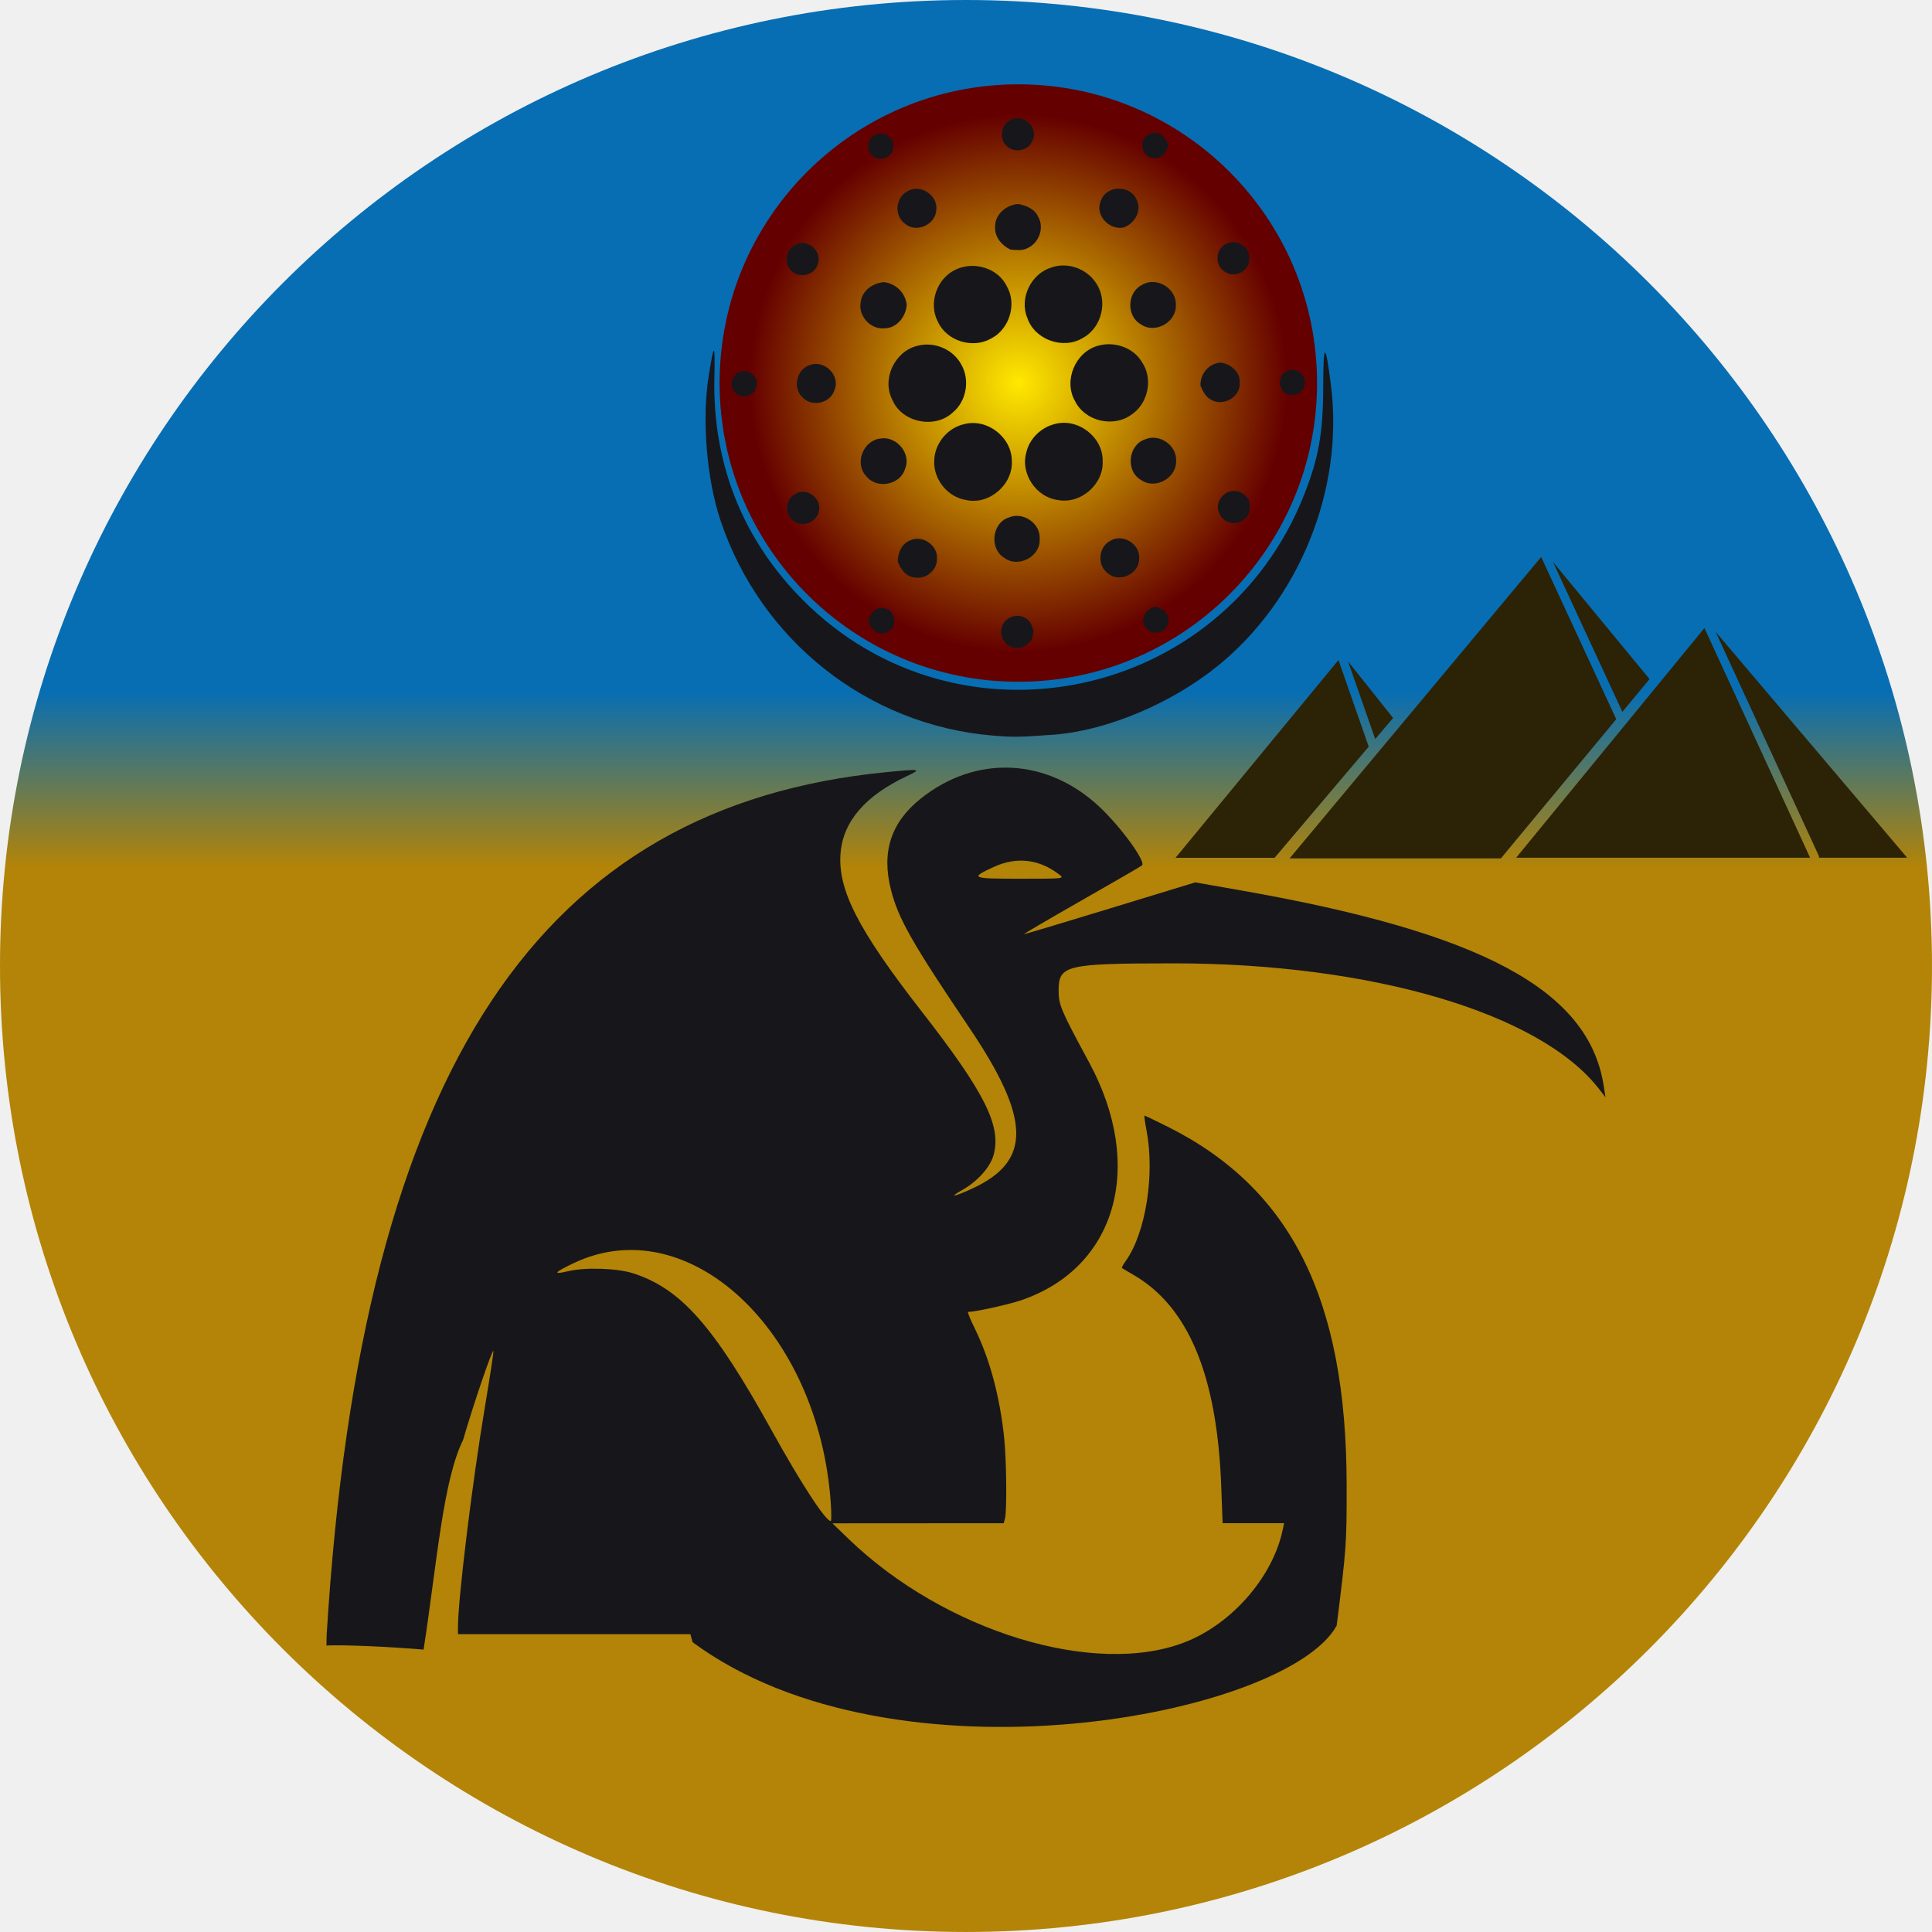
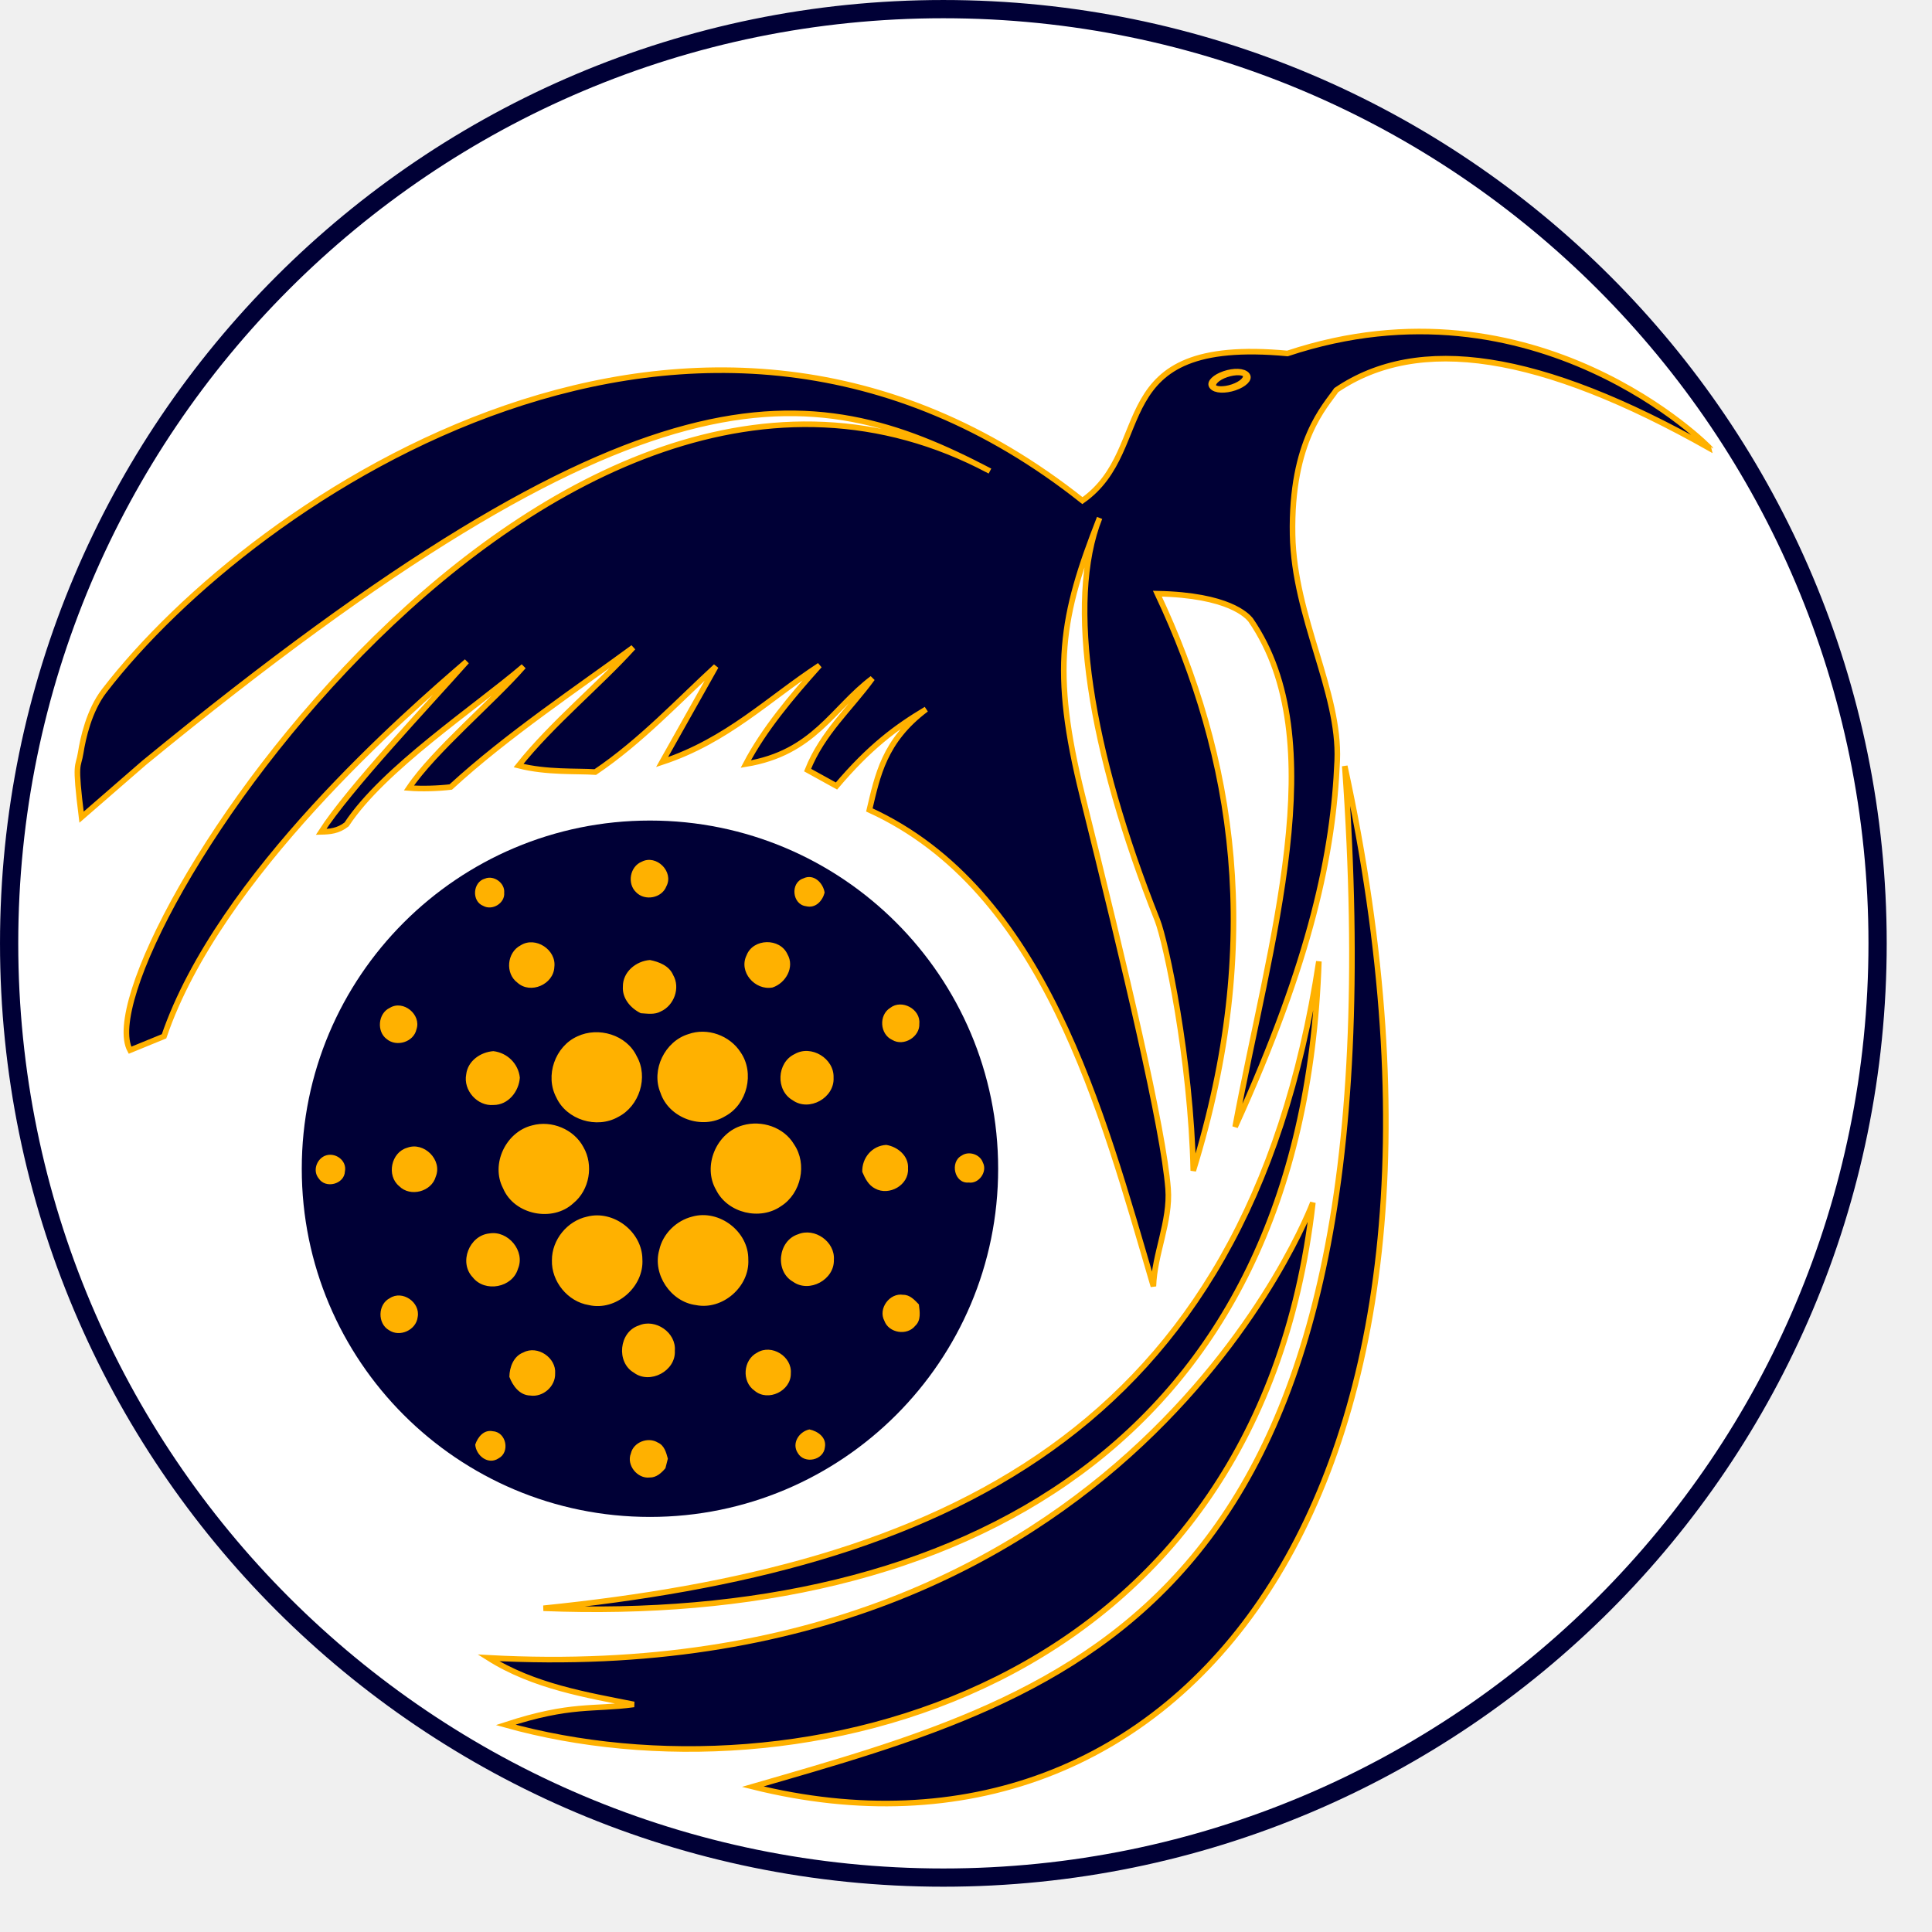
<svg xmlns="http://www.w3.org/2000/svg" xmlns:xlink="http://www.w3.org/1999/xlink" width="512" height="512" viewBox="0 0 135.467 135.467" version="1.1" id="svg5" xml:space="preserve">
  <defs id="defs2">
    <linearGradient id="linearGradient15698">
      <stop style="stop-color:#ffe900;stop-opacity:1;" offset="0" id="stop15694" />
      <stop style="stop-color:#650000;stop-opacity:1;" offset="0.9" id="stop15696" />
    </linearGradient>
    <linearGradient id="linearGradient15680">
      <stop style="stop-color:#b38407;stop-opacity:1;" offset="0.551" id="stop15676" />
      <stop style="stop-color:#076eb3;stop-opacity:1;" offset="0.642" id="stop15678" />
    </linearGradient>
    <linearGradient id="linearGradient5186">
      <stop style="stop-color:#339d43;stop-opacity:1;" offset="0" id="stop5182" />
      <stop style="stop-color:#339d43;stop-opacity:0;" offset="1" id="stop5184" />
    </linearGradient>
-     <linearGradient xlink:href="#linearGradient15680" id="linearGradient15682" x1="7.6293945e-06" y1="67.733" x2="135.467" y2="67.733" gradientUnits="userSpaceOnUse" gradientTransform="translate(-135.4667)" />
-     <radialGradient xlink:href="#linearGradient15698" id="radialGradient15700" cx="71.403" cy="26.858" fx="71.403" fy="26.858" r="20.946" gradientUnits="userSpaceOnUse" />
+     <linearGradient xlink:href="#linearGradient15680" id="linearGradient15682" x1="7.6293945e-06" y1="67.733" x2="135.467" y2="67.733" gradientUnits="userSpaceOnUse" gradientTransform="translate(-39.44805,-165.3077)" />
+     <radialGradient xlink:href="#linearGradient15698" id="radialGradient15700" cx="71.403" cy="26.858" fx="71.403" fy="26.858" r="20.946" gradientUnits="userSpaceOnUse" gradientTransform="translate(-165.3077,-96.01862)" />
  </defs>
  <g id="layer1">
-     <g id="g15732">
-       <circle style="fill:url(#linearGradient15682);fill-opacity:1;stroke-width:8.933" id="path9741" cx="-67.733" cy="67.733" r="67.733" transform="rotate(-90)" />
-       <path class="st0" d="M 93.851,46.28 82.424,60.148 h 6.947 l 6.6,-7.794 z m 2.576,5.54 1.252,-1.478 -3.156,-3.962 z m 8.813,8.366 8.087,-9.757 -5.264,-11.376 -17.639,21.133 z m 8.517,-10.274 1.904,-2.296 -6.763,-8.204 z m 5.753,-5.874 -13.201,16.102 h 20.611 z m 8.032,16.102 h 6.183 l -13.426,-15.835 7.218,15.676 c 0.025,0.05 0.033,0.104 0.025,0.159 z" id="path11612" style="fill:#2c2206;fill-opacity:1;stroke-width:0.417" />
-       <path style="fill:#17171b;fill-opacity:1;stroke-width:0.15" d="m 48.56,115.145 -0.153,-0.561 h -8.148 -8.148 v -0.5 c 0,-1.942 0.992,-10.062 1.876,-15.352 0.364,-2.176 0.638,-3.979 0.609,-4.008 -0.093,-0.093 -1.443,3.873 -2.122,6.235 -1.415,2.854 -1.835,8.634 -2.773,14.707 -2.273,-0.196 -5.597,-0.348 -6.812,-0.287 0.01,-0.715 0.015,-0.737 0.015,-0.737 2.457,-40.208 15.257,-58.131 39.196,-60.496 2.473,-0.244 2.55,-0.23 1.474,0.279 -2.904,1.374 -4.449,3.167 -4.634,5.378 -0.216,2.577 1.224,5.388 5.711,11.151 4.414,5.67 5.583,8.012 5.014,10.044 -0.242,0.864 -1.15,1.865 -2.243,2.472 -0.976,0.542 -0.455,0.436 0.833,-0.171 4.091,-1.924 4.01,-4.869 -0.31,-11.267 -3.978,-5.891 -4.953,-7.608 -5.469,-9.624 -0.682,-2.665 -0.013,-4.731 2.074,-6.405 3.86,-3.096 8.85,-2.877 12.518,0.548 1.513,1.413 3.288,3.848 3.009,4.128 -0.054,0.055 -1.965,1.162 -4.245,2.461 -2.28,1.299 -4.094,2.362 -4.031,2.363 0.063,8.67e-4 2.79,-0.816 6.06,-1.816 l 5.945,-1.817 3.217,0.565 c 16.915,2.97 24.372,6.984 25.422,13.682 l 0.129,0.823 -0.461,-0.593 c -4.135,-5.324 -15.963,-8.808 -29.879,-8.799 -7.496,0.005 -8.005,0.126 -8.005,1.904 0,1.013 0.142,1.347 2.145,5.055 3.934,7.28 1.899,14.388 -4.769,16.663 -0.892,0.304 -3.235,0.82 -3.725,0.82 -0.055,0 0.157,0.522 0.47,1.16 1.047,2.131 1.763,4.796 2.06,7.668 0.163,1.572 0.199,5.121 0.058,5.649 l -0.09,0.337 -6.005,0.004 -6.005,0.004 1.122,1.083 c 6.754,6.521 17.36,9.752 23.683,7.216 3.252,-1.304 6.076,-4.571 6.762,-7.822 l 0.103,-0.486 H 87.884 85.726 l -0.096,-2.581 c -0.289,-7.772 -2.298,-12.606 -6.165,-14.839 -0.409,-0.236 -0.767,-0.449 -0.797,-0.473 -0.03,-0.025 0.09,-0.247 0.267,-0.495 1.403,-1.97 2.052,-6.076 1.451,-9.181 -0.108,-0.556 -0.167,-1.01 -0.133,-1.01 0.034,0 0.744,0.339 1.577,0.754 8.706,4.335 12.589,12.105 12.594,25.206 0.002,4.097 -0.014,4.313 -0.699,9.801 -3.471,6.316 -30.972,11.646 -45.164,1.16 z m 9.688,-9.813 C 57.391,93.252 48.236,84.743 40.215,88.573 c -1.377,0.657 -1.49,0.824 -0.38,0.56 1.193,-0.284 3.424,-0.213 4.546,0.145 3.351,1.069 5.667,3.688 9.696,10.964 2.087,3.768 3.809,6.412 4.177,6.412 0.048,0 0.045,-0.595 -0.006,-1.321 z M 74.29,61.336 c -1.4,-1.094 -2.99,-1.287 -4.582,-0.559 -1.73,0.792 -1.632,0.837 1.833,0.837 3.057,0 3.1,-0.005 2.749,-0.279 z M 69.614,51.577 C 60.841,50.846 53.344,44.922 50.519,36.49 49.55,33.598 49.207,29.444 49.687,26.394 c 0.381,-2.422 0.461,-2.409 0.405,0.065 -0.138,6.029 1.977,11.36 6.19,15.599 10.892,10.963 29.438,7.089 35.151,-7.343 1.033,-2.608 1.339,-4.342 1.347,-7.625 0.008,-3.143 0.156,-3.157 0.546,-0.053 0.918,7.293 -2.228,15.051 -7.985,19.692 -3.257,2.625 -7.785,4.515 -11.466,4.785 -2.388,0.176 -2.826,0.182 -4.26,0.062 z" id="path1945" />
-       <circle style="fill:url(#radialGradient15700);fill-opacity:1;stroke-width:8.563" id="path5315" cx="71.403" cy="26.858" r="20.946" />
-       <path d="m 70.91,8.387 c 0.877,-0.457 1.946,0.603 1.481,1.479 -0.27,0.714 -1.296,0.904 -1.82,0.36 -0.555,-0.522 -0.374,-1.554 0.339,-1.838 m -9.428,1.016 c 0.532,-0.219 1.206,0.269 1.152,0.849 0.057,0.63 -0.714,1.094 -1.257,0.794 C 60.658,10.768 60.741,9.601 61.482,9.404 M 80.791,11.065 c -0.832,-0.101 -0.964,-1.409 -0.163,-1.672 0.621,-0.303 1.191,0.265 1.282,0.854 -0.13,0.503 -0.551,0.963 -1.12,0.818 m -17.164,2.352 c 0.89,-0.563 2.16,0.275 2.023,1.309 -0.046,1.044 -1.433,1.649 -2.215,0.943 -0.756,-0.554 -0.642,-1.826 0.192,-2.253 m 13.589,0.597 c 0.397,-1.024 2.006,-1.054 2.458,-0.058 0.447,0.775 -0.103,1.736 -0.899,1.999 -1.054,0.197 -2.056,-0.943 -1.56,-1.941 m -7.442,1.883 c -0.009,-0.88 0.793,-1.535 1.629,-1.595 0.555,0.111 1.159,0.347 1.397,0.907 0.443,0.772 0.05,1.835 -0.751,2.189 -0.366,0.205 -0.8,0.128 -1.198,0.104 -0.61,-0.299 -1.123,-0.887 -1.076,-1.605 m -14.02,1.282 c 0.813,-0.5 1.91,0.412 1.602,1.296 -0.17,0.764 -1.197,1.075 -1.784,0.587 -0.627,-0.457 -0.527,-1.556 0.181,-1.883 m 30.107,-0.002 c 0.69,-0.536 1.828,0.079 1.746,0.95 0.046,0.794 -0.938,1.393 -1.623,0.984 -0.754,-0.339 -0.831,-1.499 -0.123,-1.934 m -12.144,1.582 c 1.139,-0.409 2.491,0.08 3.14,1.095 0.856,1.241 0.401,3.131 -0.928,3.843 -1.376,0.842 -3.386,0.128 -3.895,-1.409 -0.577,-1.376 0.264,-3.098 1.683,-3.529 m -6.68,0.135 c 1.262,-0.596 2.96,-0.096 3.569,1.195 0.717,1.256 0.163,3.006 -1.12,3.654 -1.284,0.729 -3.095,0.176 -3.717,-1.173 -0.697,-1.304 -0.078,-3.076 1.267,-3.677 M 60.349,21.18 c 0.096,-0.813 0.863,-1.342 1.637,-1.397 0.834,0.101 1.5,0.748 1.59,1.592 -0.055,0.835 -0.7,1.652 -1.585,1.647 -0.974,0.084 -1.828,-0.885 -1.642,-1.842 M 80.104,19.96 c 1,-0.582 2.388,0.265 2.344,1.414 0.069,1.217 -1.468,2.075 -2.463,1.361 -1.034,-0.594 -0.954,-2.268 0.12,-2.775 m -15.786,4.289 c 1.169,-0.322 2.506,0.229 3.08,1.304 0.628,1.082 0.371,2.585 -0.604,3.378 -1.251,1.164 -3.559,0.697 -4.225,-0.892 -0.765,-1.456 0.164,-3.407 1.75,-3.791 m 12.67,-0.006 c 1.137,-0.325 2.472,0.113 3.083,1.149 0.808,1.184 0.422,2.951 -0.781,3.714 -1.26,0.887 -3.212,0.421 -3.905,-0.965 -0.841,-1.434 0.005,-3.46 1.602,-3.898 m -20.191,1.351 c 1.01,-0.382 2.13,0.733 1.72,1.734 -0.25,0.912 -1.536,1.25 -2.2,0.577 -0.777,-0.632 -0.489,-2.037 0.479,-2.311 m 27.377,1.453 c -0.029,-0.837 0.583,-1.578 1.441,-1.624 0.692,0.11 1.364,0.668 1.31,1.421 0.063,0.995 -1.135,1.671 -1.982,1.203 -0.397,-0.202 -0.601,-0.609 -0.769,-1 m -32.344,-0.962 c 0.608,-0.265 1.359,0.261 1.221,0.936 -0.033,0.764 -1.161,1.058 -1.575,0.419 -0.366,-0.443 -0.147,-1.127 0.355,-1.356 z m 38.315,-0.015 c 0.428,-0.305 1.114,-0.086 1.284,0.414 0.288,0.546 -0.24,1.294 -0.854,1.202 -0.863,0.079 -1.142,-1.236 -0.43,-1.616 m -22.527,3.668 c 1.599,-0.416 3.318,0.918 3.328,2.564 0.104,1.664 -1.589,3.139 -3.225,2.755 -1.265,-0.204 -2.258,-1.422 -2.217,-2.701 -0.003,-1.223 0.919,-2.359 2.114,-2.618 m 6.332,-0.003 c 1.623,-0.454 3.393,0.904 3.367,2.588 0.086,1.633 -1.554,3.059 -3.157,2.735 -1.508,-0.195 -2.621,-1.852 -2.2,-3.315 0.213,-0.975 1.027,-1.768 1.99,-2.007 m -12.21,1.013 c 1.123,-0.192 2.176,1.061 1.72,2.128 -0.332,1.136 -1.986,1.445 -2.717,0.516 -0.858,-0.891 -0.217,-2.521 0.997,-2.644 m 18.571,0.05 c 1.001,-0.419 2.231,0.447 2.154,1.534 0.04,1.196 -1.477,2.021 -2.457,1.323 -1.109,-0.627 -0.907,-2.472 0.303,-2.857 m 5.191,5.206 c -0.392,-0.731 0.32,-1.7 1.132,-1.564 0.404,-0.007 0.687,0.311 0.945,0.579 0.053,0.433 0.142,0.95 -0.217,1.284 -0.488,0.618 -1.594,0.442 -1.859,-0.298 m -29.754,-1.361 c 0.758,-0.505 1.85,0.248 1.679,1.135 -0.091,0.784 -1.079,1.232 -1.729,0.787 -0.698,-0.404 -0.673,-1.554 0.05,-1.922 m 14.985,1.642 c 0.993,-0.438 2.258,0.426 2.164,1.52 0.074,1.209 -1.491,2.045 -2.462,1.32 -1.078,-0.623 -0.899,-2.456 0.298,-2.84 m -6.94,1.619 c 0.846,-0.445 1.981,0.324 1.904,1.27 0.026,0.777 -0.733,1.44 -1.5,1.325 -0.635,-0.014 -1.049,-0.583 -1.253,-1.125 0.01,-0.59 0.253,-1.248 0.849,-1.47 m 14.059,0.014 c 0.87,-0.537 2.106,0.234 2.023,1.247 0.022,1.058 -1.375,1.736 -2.184,1.041 -0.784,-0.545 -0.688,-1.854 0.161,-2.287 m 2.445,6.044 c -0.387,-0.585 0.069,-1.291 0.697,-1.424 0.505,0.103 1.039,0.483 0.933,1.068 -0.074,0.792 -1.233,1.036 -1.63,0.356 M 60.891,43.455 c 0.154,-0.464 0.527,-0.925 1.073,-0.804 0.796,0.057 1.032,1.256 0.336,1.626 -0.627,0.422 -1.353,-0.156 -1.409,-0.822 m 9.363,0.532 c 0.152,-0.686 1.041,-1.02 1.626,-0.656 0.387,0.166 0.5,0.599 0.599,0.967 -0.053,0.192 -0.101,0.383 -0.147,0.575 -0.24,0.284 -0.548,0.568 -0.947,0.558 -0.741,0.087 -1.41,-0.751 -1.132,-1.445" id="path10172" style="fill:#17171b;fill-opacity:1;stroke-width:0.02" />
+     <circle style="fill:url(#linearGradient15682);fill-opacity:1;stroke-width:8.933" id="path9741" cx="28.285" cy="-97.574" r="67.733" transform="rotate(-90)" />
+     <path class="st0" d="m -71.457,-49.739 -11.426,13.869 h 6.947 l 6.6,-7.794 z m 2.576,5.54 1.252,-1.478 -3.156,-3.962 z m 8.813,8.366 8.087,-9.757 -5.264,-11.376 -17.639,21.133 z m 8.517,-10.274 1.904,-2.296 -6.763,-8.204 z m 5.753,-5.874 -13.201,16.102 h 20.611 z m 8.032,16.102 h 6.183 l -13.426,-15.835 7.218,15.676 c 0.025,0.05 0.033,0.104 0.025,0.159 z" id="path11612" style="fill:#2c2206;fill-opacity:1;stroke-width:0.417" />
+     <path style="fill:#17171b;fill-opacity:1;stroke-width:0.15" d="m -116.747,19.126 -0.153,-0.561 h -8.148 -8.148 v -0.5 c 0,-1.942 0.992,-10.062 1.876,-15.352 0.363,-2.176 0.638,-3.979 0.609,-4.008 -0.093,-0.093 -1.443,3.873 -2.122,6.235 -1.415,2.854 -1.835,8.634 -2.773,14.707 -2.273,-0.196 -5.597,-0.348 -6.812,-0.287 0.01,-0.715 0.015,-0.737 0.015,-0.737 2.457,-40.208 15.257,-58.131 39.196,-60.496 2.473,-0.244 2.55,-0.23 1.474,0.279 -2.904,1.374 -4.449,3.167 -4.634,5.378 -0.216,2.577 1.224,5.388 5.711,11.151 4.414,5.67 5.583,8.012 5.014,10.044 -0.242,0.864 -1.15,1.865 -2.243,2.472 -0.976,0.542 -0.455,0.436 0.833,-0.171 4.091,-1.924 4.01,-4.869 -0.31,-11.267 -3.978,-5.891 -4.953,-7.608 -5.469,-9.624 -0.682,-2.665 -0.013,-4.731 2.074,-6.405 3.86,-3.096 8.85,-2.877 12.518,0.548 1.513,1.413 3.288,3.848 3.009,4.128 -0.054,0.055 -1.965,1.162 -4.245,2.461 -2.28,1.299 -4.094,2.362 -4.031,2.363 0.063,8.67e-4 2.79,-0.816 6.06,-1.816 l 5.945,-1.817 3.217,0.565 c 16.915,2.97 24.372,6.984 25.422,13.682 l 0.129,0.823 -0.461,-0.593 c -4.135,-5.324 -15.963,-8.808 -29.879,-8.799 -7.496,0.005 -8.005,0.126 -8.005,1.904 0,1.013 0.142,1.347 2.145,5.055 3.934,7.28 1.899,14.388 -4.769,16.663 -0.892,0.304 -3.235,0.82 -3.725,0.82 -0.055,0 0.157,0.522 0.47,1.16 1.047,2.131 1.763,4.796 2.06,7.668 0.163,1.572 0.199,5.121 0.058,5.648 l -0.09,0.337 -6.005,0.004 -6.005,0.004 1.122,1.083 c 6.754,6.521 17.36,9.752 23.683,7.216 3.252,-1.304 6.076,-4.571 6.762,-7.822 l 0.103,-0.486 h -2.158 -2.158 l -0.096,-2.581 c -0.289,-7.772 -2.298,-12.606 -6.165,-14.839 -0.409,-0.236 -0.767,-0.449 -0.797,-0.473 -0.03,-0.025 0.09,-0.247 0.267,-0.495 1.403,-1.97 2.052,-6.076 1.451,-9.181 -0.108,-0.556 -0.167,-1.01 -0.133,-1.01 0.034,0 0.744,0.339 1.577,0.754 8.706,4.335 12.589,12.105 12.594,25.206 0.002,4.097 -0.014,4.313 -0.699,9.801 -3.471,6.316 -30.972,11.646 -45.164,1.16 z m 9.688,-9.813 c -0.857,-12.08 -10.012,-20.589 -18.033,-16.759 -1.377,0.657 -1.49,0.824 -0.38,0.56 1.193,-0.284 3.424,-0.213 4.546,0.145 3.351,1.069 5.667,3.688 9.696,10.964 2.087,3.768 3.809,6.412 4.177,6.412 0.048,0 0.045,-0.595 -0.006,-1.321 z m 16.042,-43.996 c -1.4,-1.094 -2.99,-1.287 -4.582,-0.559 -1.73,0.792 -1.632,0.837 1.833,0.837 3.057,0 3.1,-0.005 2.749,-0.279 z m -4.676,-9.759 c -8.773,-0.732 -16.27,-6.655 -19.095,-15.087 -0.969,-2.892 -1.312,-7.046 -0.832,-10.096 0.381,-2.422 0.461,-2.409 0.405,0.065 -0.138,6.029 1.977,11.36 6.19,15.599 10.892,10.963 29.438,7.089 35.151,-7.343 1.033,-2.608 1.339,-4.342 1.347,-7.625 0.008,-3.143 0.156,-3.157 0.546,-0.053 0.918,7.293 -2.228,15.051 -7.985,19.692 -3.257,2.625 -7.785,4.515 -11.466,4.785 -2.388,0.176 -2.826,0.182 -4.26,0.062 z" id="path1945" />
+     <circle style="fill:url(#radialGradient15700);fill-opacity:1;stroke-width:8.563" id="path5315" cx="-93.905" cy="-69.161" r="20.946" />
+     <path d="m -94.398,-87.631 c 0.877,-0.457 1.946,0.603 1.481,1.479 -0.27,0.714 -1.296,0.904 -1.82,0.36 -0.555,-0.522 -0.374,-1.554 0.339,-1.838 m -9.428,1.016 c 0.532,-0.219 1.206,0.269 1.152,0.849 0.057,0.63 -0.714,1.094 -1.257,0.794 -0.719,-0.278 -0.637,-1.446 0.104,-1.643 m 19.309,1.661 c -0.832,-0.101 -0.964,-1.409 -0.163,-1.672 0.621,-0.303 1.191,0.265 1.282,0.854 -0.13,0.503 -0.551,0.963 -1.12,0.818 m -17.164,2.352 c 0.89,-0.563 2.16,0.275 2.023,1.309 -0.046,1.044 -1.433,1.649 -2.215,0.943 -0.756,-0.554 -0.642,-1.826 0.192,-2.253 m 13.589,0.597 c 0.397,-1.024 2.006,-1.054 2.458,-0.058 0.447,0.775 -0.103,1.736 -0.899,1.999 -1.054,0.197 -2.056,-0.943 -1.56,-1.941 m -7.442,1.883 c -0.009,-0.88 0.793,-1.535 1.629,-1.595 0.555,0.111 1.159,0.347 1.397,0.907 0.443,0.772 0.05,1.835 -0.751,2.189 -0.366,0.205 -0.8,0.128 -1.198,0.104 -0.61,-0.299 -1.123,-0.887 -1.076,-1.605 m -14.02,1.282 c 0.813,-0.5 1.91,0.412 1.602,1.296 -0.17,0.764 -1.197,1.075 -1.784,0.587 -0.627,-0.457 -0.527,-1.556 0.181,-1.883 m 30.107,-0.002 c 0.69,-0.536 1.828,0.079 1.746,0.95 0.046,0.794 -0.938,1.393 -1.623,0.984 -0.754,-0.339 -0.831,-1.499 -0.123,-1.934 m -12.144,1.582 c 1.139,-0.409 2.491,0.08 3.14,1.095 0.856,1.241 0.401,3.131 -0.928,3.843 -1.376,0.842 -3.386,0.128 -3.895,-1.409 -0.577,-1.376 0.264,-3.098 1.683,-3.529 m -6.68,0.135 c 1.262,-0.596 2.96,-0.096 3.569,1.195 0.717,1.256 0.163,3.006 -1.12,3.654 -1.284,0.729 -3.095,0.176 -3.717,-1.173 -0.697,-1.304 -0.078,-3.076 1.267,-3.677 m -6.689,2.287 c 0.096,-0.813 0.863,-1.342 1.637,-1.397 0.834,0.101 1.5,0.748 1.59,1.592 -0.055,0.835 -0.7,1.652 -1.585,1.647 -0.974,0.084 -1.828,-0.885 -1.642,-1.842 m 19.756,-1.22 c 1,-0.582 2.388,0.265 2.344,1.414 0.069,1.217 -1.468,2.075 -2.463,1.361 -1.034,-0.594 -0.954,-2.268 0.12,-2.775 m -15.786,4.289 c 1.169,-0.322 2.506,0.229 3.08,1.304 0.628,1.082 0.371,2.585 -0.604,3.378 -1.251,1.164 -3.559,0.697 -4.225,-0.892 -0.765,-1.456 0.164,-3.407 1.75,-3.791 m 12.67,-0.006 c 1.137,-0.325 2.472,0.113 3.083,1.149 0.808,1.184 0.422,2.951 -0.781,3.714 -1.26,0.887 -3.212,0.421 -3.905,-0.965 -0.841,-1.434 0.005,-3.46 1.602,-3.898 m -20.191,1.351 c 1.01,-0.382 2.13,0.733 1.72,1.734 -0.25,0.912 -1.536,1.25 -2.2,0.577 -0.777,-0.632 -0.489,-2.037 0.479,-2.311 m 27.377,1.453 c -0.029,-0.837 0.583,-1.578 1.441,-1.624 0.692,0.11 1.364,0.668 1.31,1.421 0.063,0.995 -1.135,1.671 -1.982,1.203 -0.397,-0.202 -0.601,-0.609 -0.769,-1 m -32.344,-0.962 c 0.608,-0.265 1.359,0.261 1.221,0.936 -0.033,0.764 -1.161,1.058 -1.575,0.419 -0.366,-0.443 -0.147,-1.127 0.354,-1.356 z m 38.315,-0.015 c 0.428,-0.305 1.114,-0.086 1.284,0.414 0.288,0.546 -0.24,1.294 -0.854,1.202 -0.863,0.079 -1.142,-1.236 -0.43,-1.616 m -22.527,3.668 c 1.599,-0.416 3.318,0.918 3.328,2.564 0.104,1.664 -1.589,3.139 -3.225,2.755 -1.265,-0.204 -2.258,-1.422 -2.217,-2.701 -0.003,-1.223 0.919,-2.359 2.114,-2.618 m 6.332,-0.003 c 1.623,-0.454 3.393,0.904 3.367,2.588 0.086,1.633 -1.554,3.059 -3.157,2.735 -1.508,-0.195 -2.621,-1.852 -2.2,-3.315 0.213,-0.975 1.027,-1.768 1.99,-2.007 m -12.21,1.013 c 1.123,-0.192 2.176,1.061 1.72,2.128 -0.332,1.136 -1.986,1.445 -2.717,0.516 -0.858,-0.891 -0.217,-2.521 0.997,-2.644 m 18.571,0.05 c 1.001,-0.419 2.231,0.447 2.154,1.534 0.04,1.196 -1.477,2.021 -2.457,1.323 -1.109,-0.627 -0.907,-2.472 0.303,-2.857 m 5.191,5.206 c -0.392,-0.731 0.32,-1.7 1.132,-1.564 0.404,-0.007 0.687,0.311 0.945,0.579 0.053,0.433 0.142,0.95 -0.217,1.284 -0.488,0.618 -1.594,0.442 -1.859,-0.298 m -29.754,-1.361 c 0.758,-0.505 1.85,0.248 1.679,1.135 -0.091,0.784 -1.079,1.232 -1.729,0.787 -0.698,-0.404 -0.673,-1.554 0.05,-1.922 m 14.985,1.642 c 0.993,-0.438 2.258,0.426 2.164,1.52 0.074,1.209 -1.491,2.045 -2.462,1.32 -1.078,-0.623 -0.899,-2.456 0.298,-2.84 m -6.94,1.619 c 0.846,-0.445 1.981,0.324 1.904,1.27 0.026,0.777 -0.733,1.44 -1.5,1.325 -0.635,-0.014 -1.049,-0.583 -1.253,-1.125 0.011,-0.59 0.253,-1.248 0.849,-1.47 m 14.059,0.014 c 0.87,-0.537 2.106,0.234 2.023,1.247 0.022,1.058 -1.375,1.736 -2.184,1.041 -0.784,-0.545 -0.688,-1.854 0.161,-2.287 m 2.445,6.044 c -0.387,-0.585 0.069,-1.291 0.697,-1.424 0.505,0.103 1.039,0.483 0.933,1.068 -0.074,0.792 -1.233,1.036 -1.63,0.356 m -19.407,-0.508 c 0.154,-0.464 0.527,-0.925 1.073,-0.804 0.796,0.057 1.032,1.256 0.336,1.626 -0.627,0.422 -1.353,-0.156 -1.409,-0.822 m 9.363,0.532 c 0.152,-0.686 1.041,-1.02 1.626,-0.656 0.387,0.166 0.5,0.599 0.599,0.967 -0.053,0.192 -0.101,0.383 -0.147,0.575 -0.24,0.284 -0.548,0.568 -0.947,0.558 -0.741,0.087 -1.41,-0.751 -1.132,-1.445" id="path10172" style="fill:#17171b;fill-opacity:1;stroke-width:0.02" />
+     <g id="g5830">
+       <ellipse style="fill:#ffffff;fill-opacity:1;stroke:#000036;stroke-width:1.279;stroke-dasharray:none;stroke-opacity:1" id="path9741-3" cx="-66.146" cy="66.146" transform="rotate(-90)" rx="65.506" ry="65.506" />
+       <g id="g5059" transform="matrix(1.015258,0,0,1.015258,-4.031852,-3.513319)">
+         <g id="g4119" transform="matrix(0.09651537,0,0,0.09651537,7.914551,-13.97794)">
+           <path style="fill:#000036;fill-opacity:1;stroke:#ffb100;stroke-width:4;stroke-linecap:butt;stroke-linejoin:miter;stroke-dasharray:none;stroke-opacity:1" d="m 915.361,459.82 c 58.837,-39.906 145.46,-27.16 267.6,41.895 0.058,-0.525 -124.537,-127.227 -302.546,-68.104 C 746.926,421.159 787.37,501.241 733.695,538.916 458.989,320.707 141.479,534.979 33.677,675.074 22.819,689.183 18.514,709.09 16.898,719.287 c -1.838,11.596 -4.54,4.903 0.601,46.14 L 62.239,726.567 C 419.613,433.309 538.101,449.935 667.532,517.766 351.836,349.48 16.593,866.545 52.188,932.194 l 24.341,-9.963 C 115.825,807.165 250.979,690.299 293.115,653.982 c -27.352,30.904 -84.31,91.057 -104.204,121.962 6.082,-0.146 12.165,-0.53 18.247,-5.338 26.232,-39.84 91.867,-83.429 126.608,-113.058 -21.656,24.95 -63.943,60.266 -82.015,87.007 9.034,0.751 20.92,0.36 29.953,-0.713 40.2,-36.969 92.048,-71.562 130.511,-99.845 -23.773,26.384 -58.243,54.594 -82.015,84.511 20.226,5.145 41.509,3.747 54.915,4.636 32.549,-21.935 60.495,-51.974 86.294,-75.597 l -38.511,68.465 c 46.722,-15.425 76.131,-45.277 112.682,-69.178 -20.453,22.82 -39.837,45.906 -52.775,70.604 48.889,-7.979 61.929,-39.858 90.573,-61.333 -15.678,21.645 -35.75,38.896 -46.356,65.612 l 20.682,11.411 c 23.563,-27.803 42.486,-42.018 64.186,-54.915 -30.105,22.572 -34.837,47.59 -40.651,72.031 125.323,57.293 166.423,215.736 203.255,340.898 0.667,-22.863 12.298,-46.583 10.512,-69.804 -3.301,-42.918 -30.779,-158.407 -61.276,-281.115 -22.429,-90.244 -15.48,-128.356 12.252,-198.939 -23.825,59.848 -7.042,166.533 41.283,287.705 6.228,15.617 24.01,99.511 25.755,179.425 50.778,-163.931 29.459,-295.92 -25.674,-412.929 51.259,1.053 64.21,15.844 66.657,18.716 59.597,86.486 13.723,229.686 -11.029,362.833 54.836,-120.273 70.315,-197.186 73.044,-262.095 C 918.087,675.711 885.248,622.641 884.082,563.381 882.756,496.043 907.646,471.124 915.361,459.82 Z" id="path770" />
+           <path style="fill:#000036;fill-opacity:1;stroke:#ffb100;stroke-width:4;stroke-linecap:butt;stroke-linejoin:miter;stroke-dasharray:none;stroke-opacity:1" d="M 921.423,728.866 C 1035.982,1256.485 799.13,1534.156 497.797,1459.157 728.993,1392.055 964.522,1333.441 921.423,728.866 Z" id="path1480" />
+           <path style="fill:#000036;fill-opacity:1;stroke:#ffb100;stroke-width:4;stroke-linecap:butt;stroke-linejoin:miter;stroke-dasharray:none;stroke-opacity:1" d="m 898.601,1041.236 c -39.599,352.279 -369.459,431.784 -577.672,373.704 46.934,-15.369 62.606,-10.642 91.821,-14.62 -33.425,-6.723 -71.635,-12.805 -104.124,-33.341 459.454,24.917 589.975,-325.743 589.975,-325.743 z" id="path1482" />
+           <path style="fill:#000036;fill-opacity:1;stroke:#ffb100;stroke-width:4;stroke-linecap:butt;stroke-linejoin:miter;stroke-dasharray:none;stroke-opacity:1" d="M 902.88,868.648 C 891.411,1214.645 643.62,1343.335 348.03,1331.499 628.125,1302.918 851.314,1209.407 902.88,868.648 Z" id="path1484" />
+           <ellipse style="fill:none;stroke:#ffb100;stroke-width:5.071;stroke-dasharray:none;stroke-opacity:1" id="path1705" cx="479.901" cy="719.213" rx="12.692" ry="5.578" transform="matrix(0.9467006,-0.3221148,0.534806,0.8449749,0,0)" />
+           <g id="g4048" transform="matrix(0.9065815,0,0,0.9065815,60.3213,89.83398)">
+             <circle style="opacity:1;fill:#000036;fill-opacity:1;stroke-width:112.352" id="path5315-3" cx="401.416" cy="1022.703" r="274.831" />
+             <path d="m 394.943,780.358 c 11.501,-5.997 25.54,7.915 19.429,19.405 -3.549,9.366 -17.004,11.857 -23.877,4.717 -7.282,-6.852 -4.907,-20.395 4.448,-24.123 m -123.701,13.334 c 6.987,-2.876 15.83,3.525 15.118,11.139 0.741,8.266 -9.366,14.35 -16.487,10.422 -9.435,-3.654 -8.356,-18.97 1.369,-21.561 m 253.354,21.793 c -10.918,-1.319 -12.646,-18.485 -2.135,-21.941 8.153,-3.976 15.633,3.48 16.825,11.208 -1.71,6.599 -7.234,12.64 -14.69,10.733 m -225.208,30.856 c 11.68,-7.387 28.347,3.615 26.55,17.181 -0.607,13.698 -18.801,21.635 -29.067,12.374 -9.926,-7.274 -8.422,-23.962 2.517,-29.555 m 178.305,7.839 c 5.211,-13.429 26.326,-13.836 32.257,-0.762 5.862,10.174 -1.348,22.772 -11.794,26.231 -13.836,2.583 -26.977,-12.374 -20.463,-25.468 m -97.647,24.706 c -0.113,-11.543 10.401,-20.144 21.371,-20.93 7.277,1.459 15.208,4.559 18.329,11.902 5.818,10.129 0.652,24.075 -9.86,28.724 -4.807,2.694 -10.49,1.683 -15.725,1.369 -8.002,-3.929 -14.741,-11.633 -14.115,-21.065 m -183.962,16.819 c 10.67,-6.559 25.065,5.411 21.025,17.002 -2.224,10.026 -15.701,14.105 -23.405,7.704 -8.224,-5.997 -6.92,-20.416 2.38,-24.706 m 395.033,-0.021 c 9.052,-7.029 23.991,1.034 22.912,12.464 0.607,10.422 -12.308,18.282 -21.294,12.915 -9.897,-4.448 -10.907,-19.674 -1.618,-25.379 m -159.337,20.751 c 14.939,-5.367 32.682,1.055 41.196,14.374 11.232,16.282 5.256,41.077 -12.174,50.42 -18.06,11.05 -44.43,1.683 -51.1,-18.485 -7.572,-18.055 3.459,-40.65 22.078,-46.309 m -87.647,1.776 c 16.556,-7.815 38.837,-1.258 46.834,15.677 9.411,16.485 2.135,39.439 -14.69,47.95 -16.846,9.567 -40.613,2.314 -48.765,-15.384 -9.142,-17.115 -1.024,-40.362 16.622,-48.243 m -87.761,30.004 c 1.258,-10.667 11.321,-17.609 21.474,-18.326 10.939,1.319 19.677,9.815 20.867,20.886 -0.718,10.96 -9.187,21.672 -20.801,21.606 -12.778,1.1 -23.98,-11.612 -21.54,-24.165 m 259.216,-16.007 c 13.118,-7.636 31.333,3.48 30.75,18.55 0.9,15.967 -19.26,27.22 -32.323,17.854 -13.569,-7.799 -12.511,-29.764 1.573,-36.404 m -207.124,56.277 c 15.342,-4.221 32.885,3.01 40.409,17.113 8.242,14.194 4.873,33.914 -7.928,44.325 -16.419,15.271 -46.699,9.139 -55.438,-11.701 -10.042,-19.105 2.156,-44.708 22.957,-49.736 m 166.242,-0.077 c 14.915,-4.266 32.436,1.483 40.454,15.071 10.601,15.54 5.541,38.718 -10.242,48.736 -16.532,11.633 -42.14,5.525 -51.238,-12.664 -11.028,-18.814 0.067,-45.404 21.025,-51.143 m -264.92,17.73 c 13.253,-5.013 27.943,9.612 22.574,22.751 -3.28,11.97 -20.149,16.395 -28.864,7.57 -10.197,-8.287 -6.422,-26.727 6.29,-30.32 m 359.216,19.068 c -0.383,-10.981 7.651,-20.706 18.912,-21.313 9.076,1.438 17.901,8.759 17.184,18.64 0.831,13.049 -14.894,21.92 -26.012,15.788 -5.211,-2.649 -7.884,-7.994 -10.084,-13.115 m -424.379,-12.622 c 7.973,-3.48 17.836,3.43 16.015,12.284 -0.427,10.026 -15.229,13.881 -20.667,5.504 -4.804,-5.818 -1.929,-14.788 4.651,-17.788 z m 502.726,-0.2 c 5.615,-3.997 14.622,-1.124 16.846,5.435 3.773,7.163 -3.145,16.978 -11.208,15.767 -11.319,1.031 -14.981,-16.218 -5.638,-21.202 m -295.579,48.127 c 20.98,-5.456 43.533,12.039 43.665,33.642 1.369,21.83 -20.843,41.188 -42.32,36.146 -16.601,-2.673 -29.627,-18.664 -29.088,-35.439 -0.045,-16.044 12.063,-30.956 27.743,-34.349 m 83.088,-0.044 c 21.294,-5.952 44.52,11.857 44.182,33.959 1.124,21.426 -20.395,40.133 -41.423,35.882 -19.788,-2.559 -34.389,-24.299 -28.864,-43.502 2.789,-12.796 13.479,-23.202 26.104,-26.339 m -160.2,13.297 c 14.735,-2.514 28.55,13.925 22.574,27.917 -4.358,14.909 -26.057,18.954 -35.65,6.775 -11.253,-11.696 -2.852,-33.078 13.076,-34.692 m 243.668,0.657 c 13.139,-5.504 29.268,5.862 28.257,20.123 0.528,15.698 -19.384,26.523 -32.233,17.36 -14.553,-8.226 -11.904,-32.436 3.976,-37.483 m 68.107,68.313 c -5.145,-9.591 4.2,-22.302 14.849,-20.527 5.301,-0.087 9.008,4.087 12.4,7.591 0.696,5.683 1.865,12.464 -2.852,16.843 -6.406,8.108 -20.917,5.794 -24.397,-3.907 m -390.394,-17.857 c 9.952,-6.625 24.273,3.256 22.036,14.891 -1.19,10.29 -14.152,16.171 -22.69,10.332 -9.163,-5.3 -8.825,-20.392 0.654,-25.223 m 196.613,21.54 c 13.028,-5.749 29.627,5.593 28.392,19.944 0.966,15.857 -19.564,26.838 -32.302,17.316 -14.15,-8.176 -11.791,-32.23 3.91,-37.259 m -91.064,21.244 c 11.097,-5.838 25.988,4.245 24.978,16.664 0.337,10.197 -9.614,18.888 -19.677,17.382 -8.335,-0.18 -13.77,-7.651 -16.442,-14.757 0.137,-7.744 3.324,-16.368 11.142,-19.289 m 184.46,0.18 c 11.411,-7.053 27.629,3.076 26.55,16.358 0.293,13.881 -18.036,22.772 -28.661,13.654 -10.287,-7.147 -9.031,-24.328 2.111,-30.011 m 32.078,79.302 c -5.076,-7.681 0.9,-16.933 9.142,-18.685 6.628,1.348 13.635,6.332 12.242,14.015 -0.966,10.398 -16.173,13.588 -21.384,4.67 m -254.633,-6.669 c 2.021,-6.087 6.918,-12.136 14.084,-10.554 10.445,0.742 13.546,16.485 4.404,21.337 -8.221,5.543 -17.759,-2.048 -18.487,-10.783 m 122.846,6.984 c 2,-9.005 13.656,-13.385 21.339,-8.601 5.076,2.179 6.559,7.86 7.862,12.688 -0.697,2.514 -1.319,5.031 -1.931,7.546 -3.145,3.728 -7.187,7.456 -12.422,7.322 -9.728,1.14 -18.503,-9.857 -14.849,-18.954" id="path10172-6" style="fill:#ffb100;fill-opacity:1;stroke-width:0.264" />
+           </g>
+         </g>
+       </g>
    </g>
  </g>
  <style type="text/css" id="style11610">.st0{fill-rule:evenodd;clip-rule:evenodd;}</style>
</svg>
